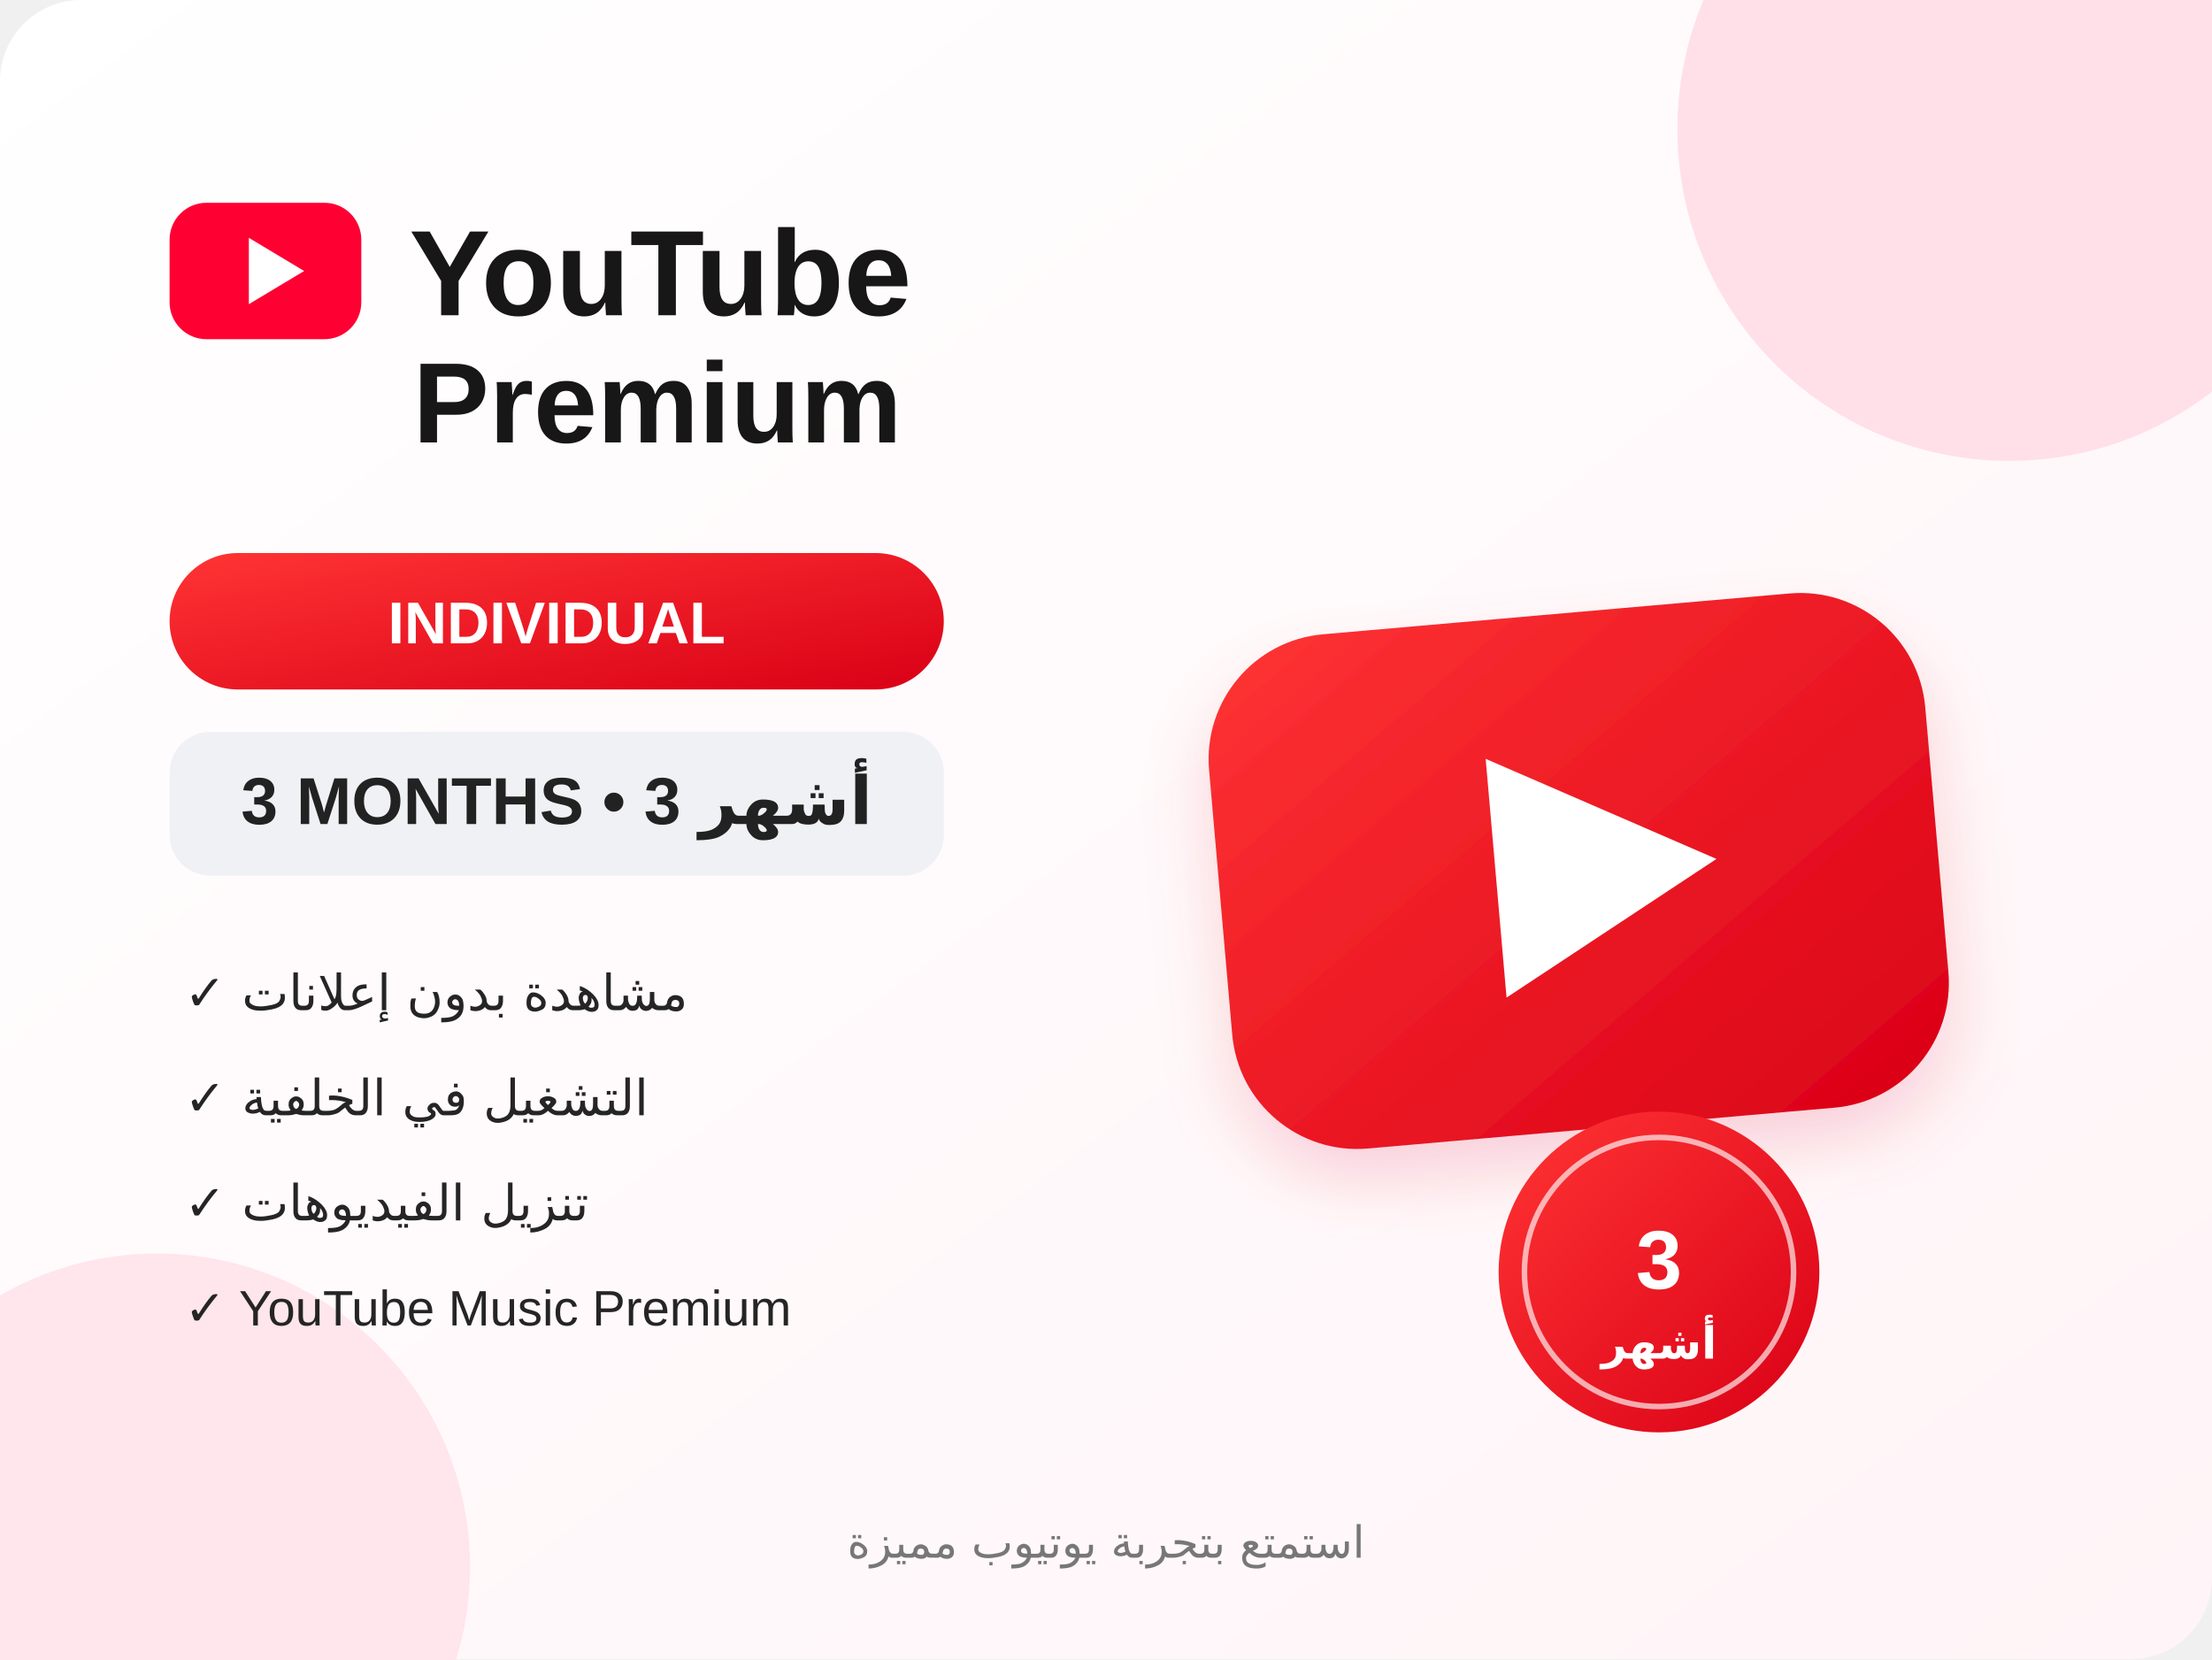
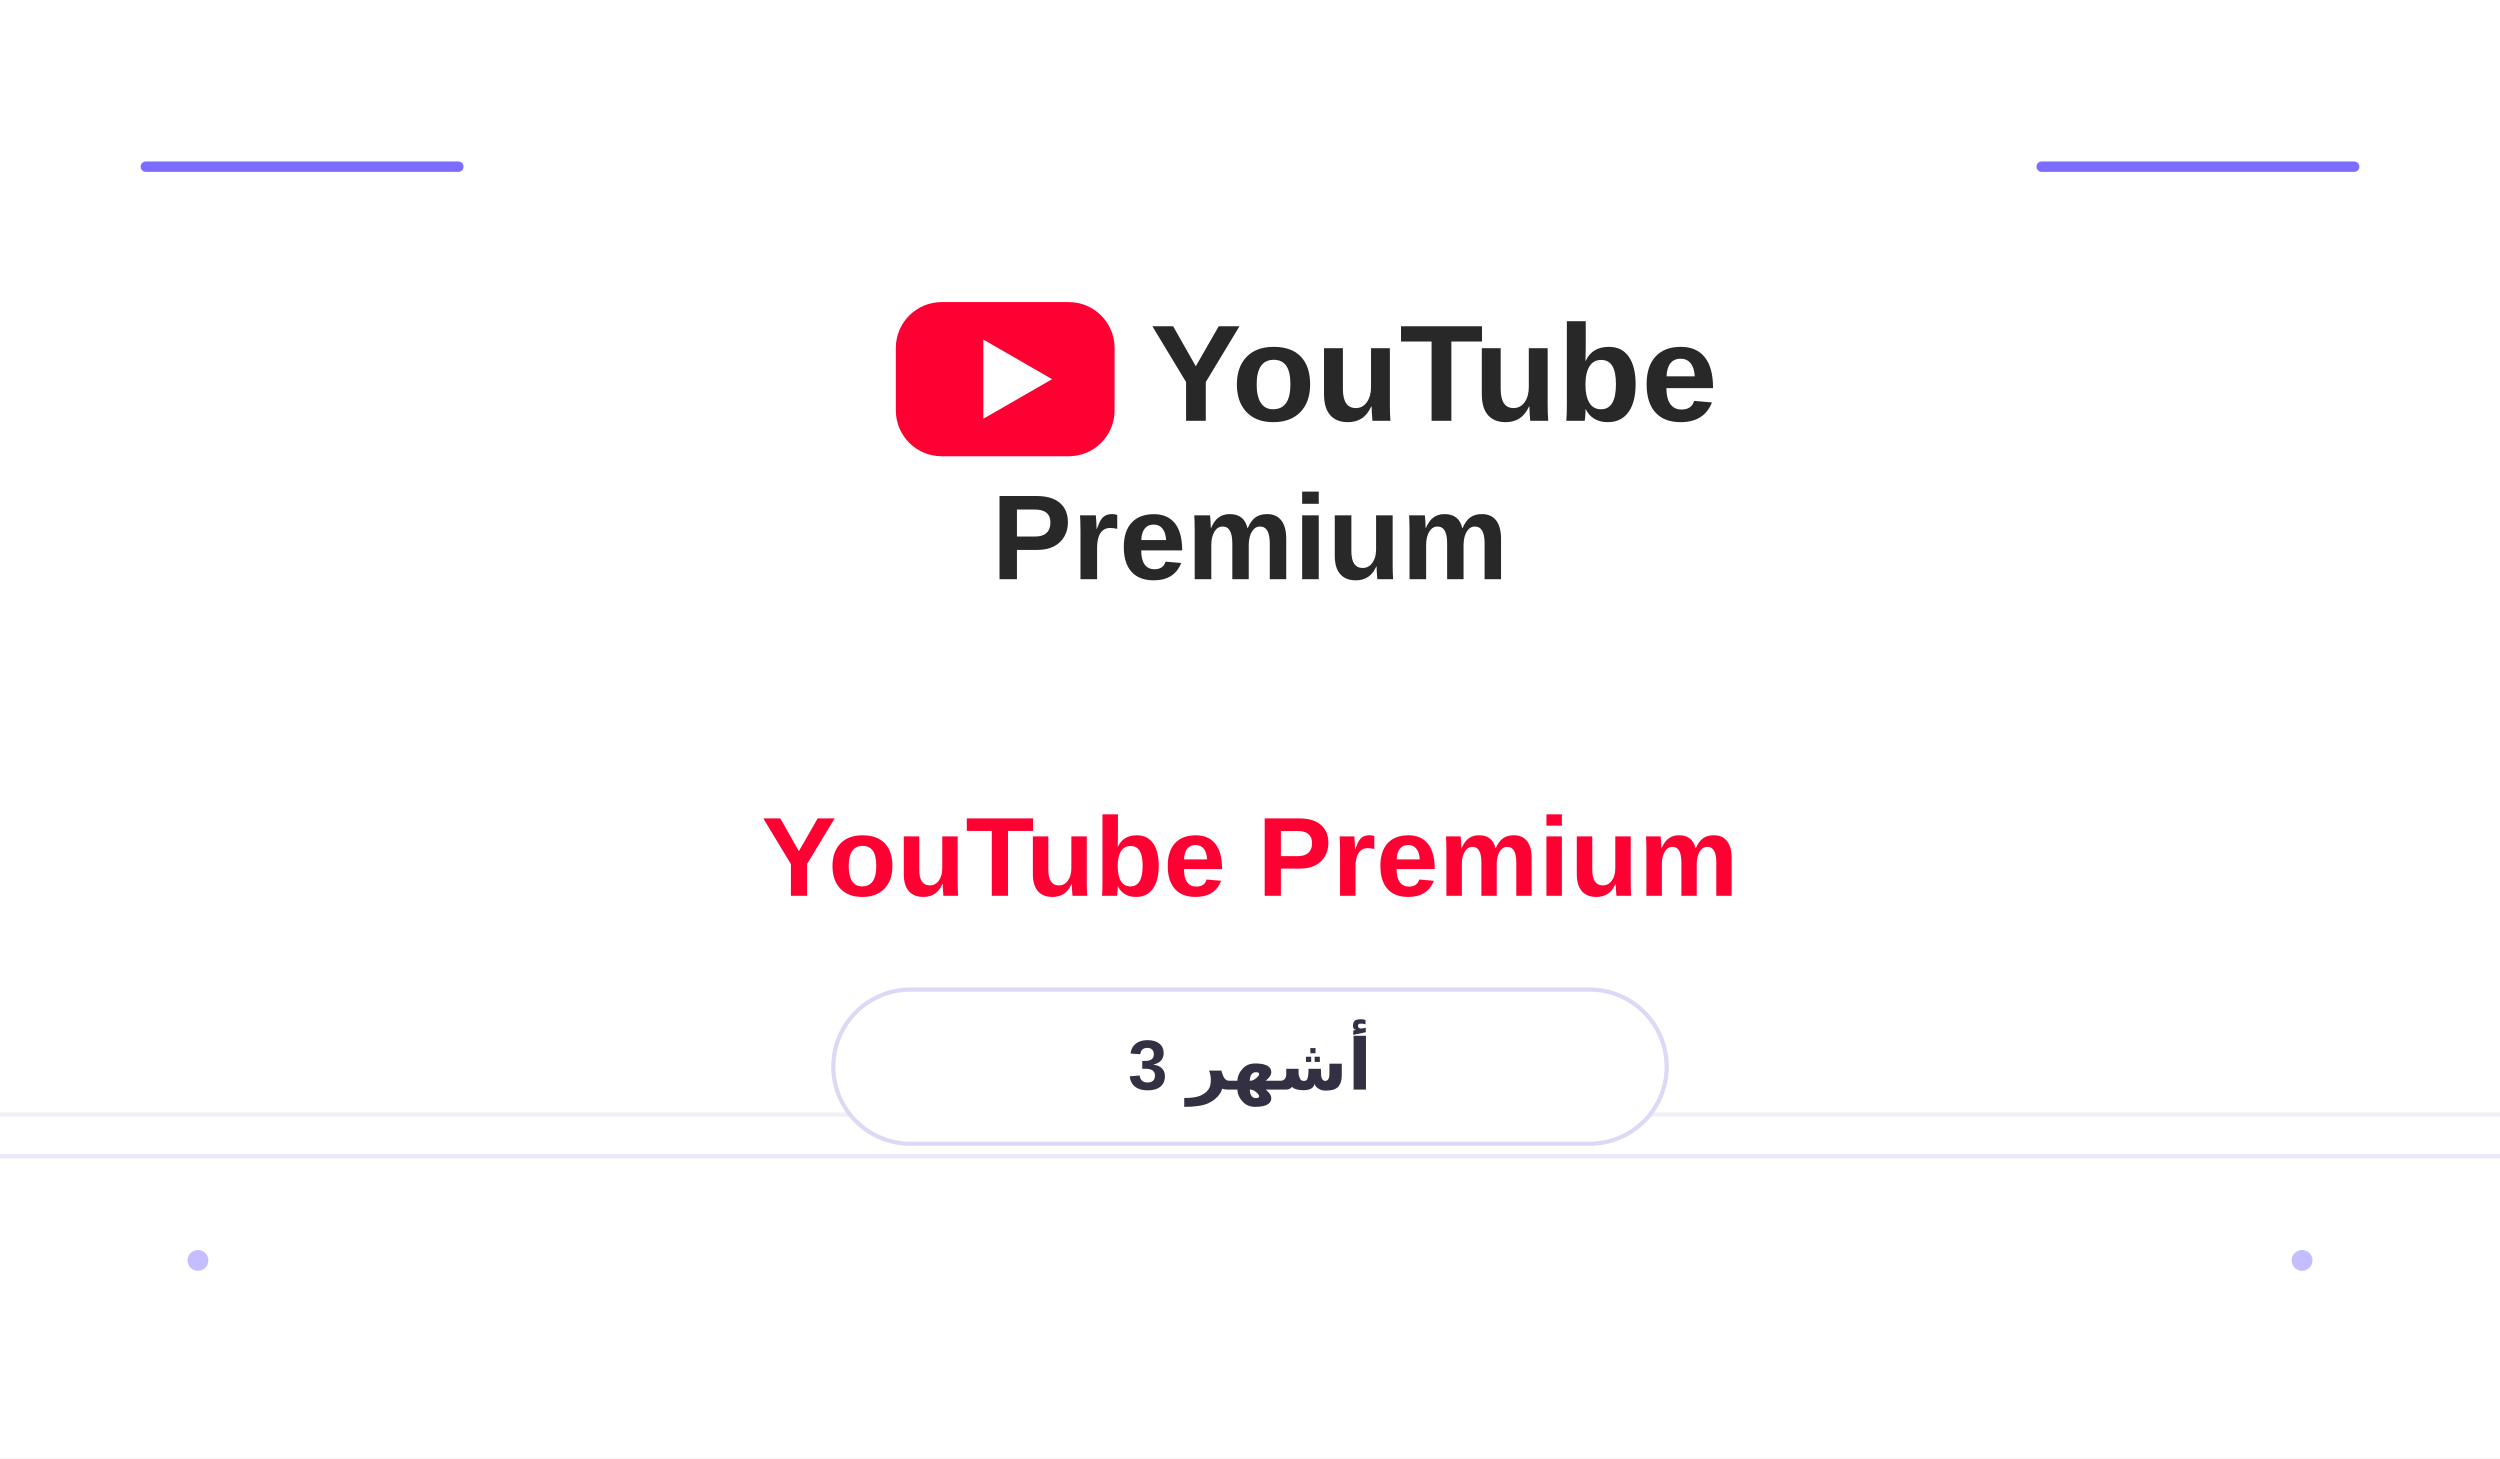
- <svg xmlns="http://www.w3.org/2000/svg" width="1200" height="900" viewBox="0 0 1200 900">
-   <defs>
-     <linearGradient id="bg" x1="0" y1="0" x2="1" y2="1">
-       <stop stop-color="#fff" />
-       <stop offset="1" stop-color="#fff4f7" />
-     </linearGradient>
-     <linearGradient id="red" x1="0" y1="0" x2="1" y2="1">
-       <stop stop-color="#ff3434" />
-       <stop offset="1" stop-color="#d90016" />
-     </linearGradient>
-     <filter id="shadow" x="-30%" y="-30%" width="160%" height="160%">
-       <feDropShadow dx="0" dy="18" stdDeviation="18" flood-color="#d71935" flood-opacity=".16" />
-     </filter>
-   </defs>
-   <rect width="1200" height="900" rx="44" fill="url(#bg)" />
-   <circle cx="1090" cy="70" r="180" fill="#ffe0e8" />
-   <circle cx="85" cy="850" r="170" fill="#ffe5ec" />
-   <g transform="translate(92 110)">
-     <rect width="104" height="74" rx="20" fill="#ff0033" />
-     <path d="M43 19 L43 55 L73 37 Z" fill="#fff" />
-     <text x="130" y="61" font-family="Arial,sans-serif" font-size="66" font-weight="700" fill="#171717">YouTube</text>
-     <text x="132" y="130" font-family="Arial,sans-serif" font-size="62" font-weight="700" fill="#171717">Premium</text>
-   </g>
-   <rect x="92" y="300" width="420" height="74" rx="37" fill="url(#red)" />
-   <text x="302" y="349" text-anchor="middle" font-family="Arial,sans-serif" font-size="32" font-weight="700" fill="#fff">INDIVIDUAL</text>
-   <rect x="92" y="397" width="420" height="78" rx="22" fill="#f0f1f5" />
-   <text x="302" y="447" text-anchor="middle" font-family="Arial,sans-serif" font-size="36" font-weight="700" fill="#222">3 MONTHS • 3 أشهر</text>
-   <g font-family="Arial,sans-serif" font-size="27" fill="#252525">
-     <text x="100" y="548">✓ مشاهدة بدون إعلانات</text>
-     <text x="100" y="605">✓ التشغيل في الخلفية</text>
-     <text x="100" y="662">✓ تنزيل الفيديوهات</text>
-     <text x="100" y="719">✓ YouTube Music Premium</text>
-   </g>
-   <g filter="url(#shadow)" transform="translate(650 350) rotate(-5)">
-     <rect width="390" height="280" rx="68" fill="url(#red)" />
-     <path d="M150 75 L150 205 L270 140 Z" fill="#fff" />
-   </g>
-   <g transform="translate(900 690)">
-     <circle r="87" fill="url(#red)" />
-     <circle r="73" fill="none" stroke="#fff" stroke-opacity=".65" stroke-width="3" />
-     <text y="9" text-anchor="middle" font-family="Arial,sans-serif" font-size="45" font-weight="700" fill="#fff">3</text>
-     <text y="47" text-anchor="middle" font-family="Arial,sans-serif" font-size="24" font-weight="700" fill="#fff">أشهر</text>
-   </g>
-   <text x="600" y="845" text-anchor="middle" font-family="Arial,sans-serif" font-size="24" fill="#777">استمتع بتجربة يوتيوب مميزة</text>
+ <svg xmlns="http://www.w3.org/2000/svg" width="1200" height="700" viewBox="0 0 1200 700" role="img" aria-label="YouTube Premium - 3 أشهر">
+   <rect width="1200" height="700" fill="#ffffff" />
+   <path d="M0 535 H1200" stroke="#eef0f7" stroke-width="2" />
+   <path d="M0 555 H1200" stroke="#e9e7f8" stroke-width="2" />
+   <path d="M70 80 H220" stroke="#7c6cff" stroke-width="5" stroke-linecap="round" />
+   <path d="M980 80 H1130" stroke="#7c6cff" stroke-width="5" stroke-linecap="round" />
+   <circle cx="95" cy="605" r="5" fill="#7c6cff" opacity=".45" />
+   <circle cx="1105" cy="605" r="5" fill="#7c6cff" opacity=".45" />
+   <rect x="430" y="145" width="105" height="74" rx="22" fill="#ff0033" />
+   <path d="M472 163 L472 201 L505 182Z" fill="#ffffff" />
+   <text x="552" y="202" font-family="Arial,sans-serif" font-size="66" font-weight="700" fill="#282828">YouTube</text>
+   <text x="600" y="278" text-anchor="middle" font-family="Arial,sans-serif" font-size="58" font-weight="700" fill="#282828">Premium</text>
+   <text x="600" y="430" text-anchor="middle" font-family="Arial,sans-serif" font-size="54" font-weight="700" fill="#ff0033">YouTube Premium</text>
+   <rect x="400" y="475" width="400" height="74" rx="37" fill="#ffffff" stroke="#dcd8f5" stroke-width="2" />
+   <text x="600" y="523" text-anchor="middle" font-family="Arial,sans-serif" font-size="34" font-weight="600" fill="#343044">3 أشهر</text>
</svg>
